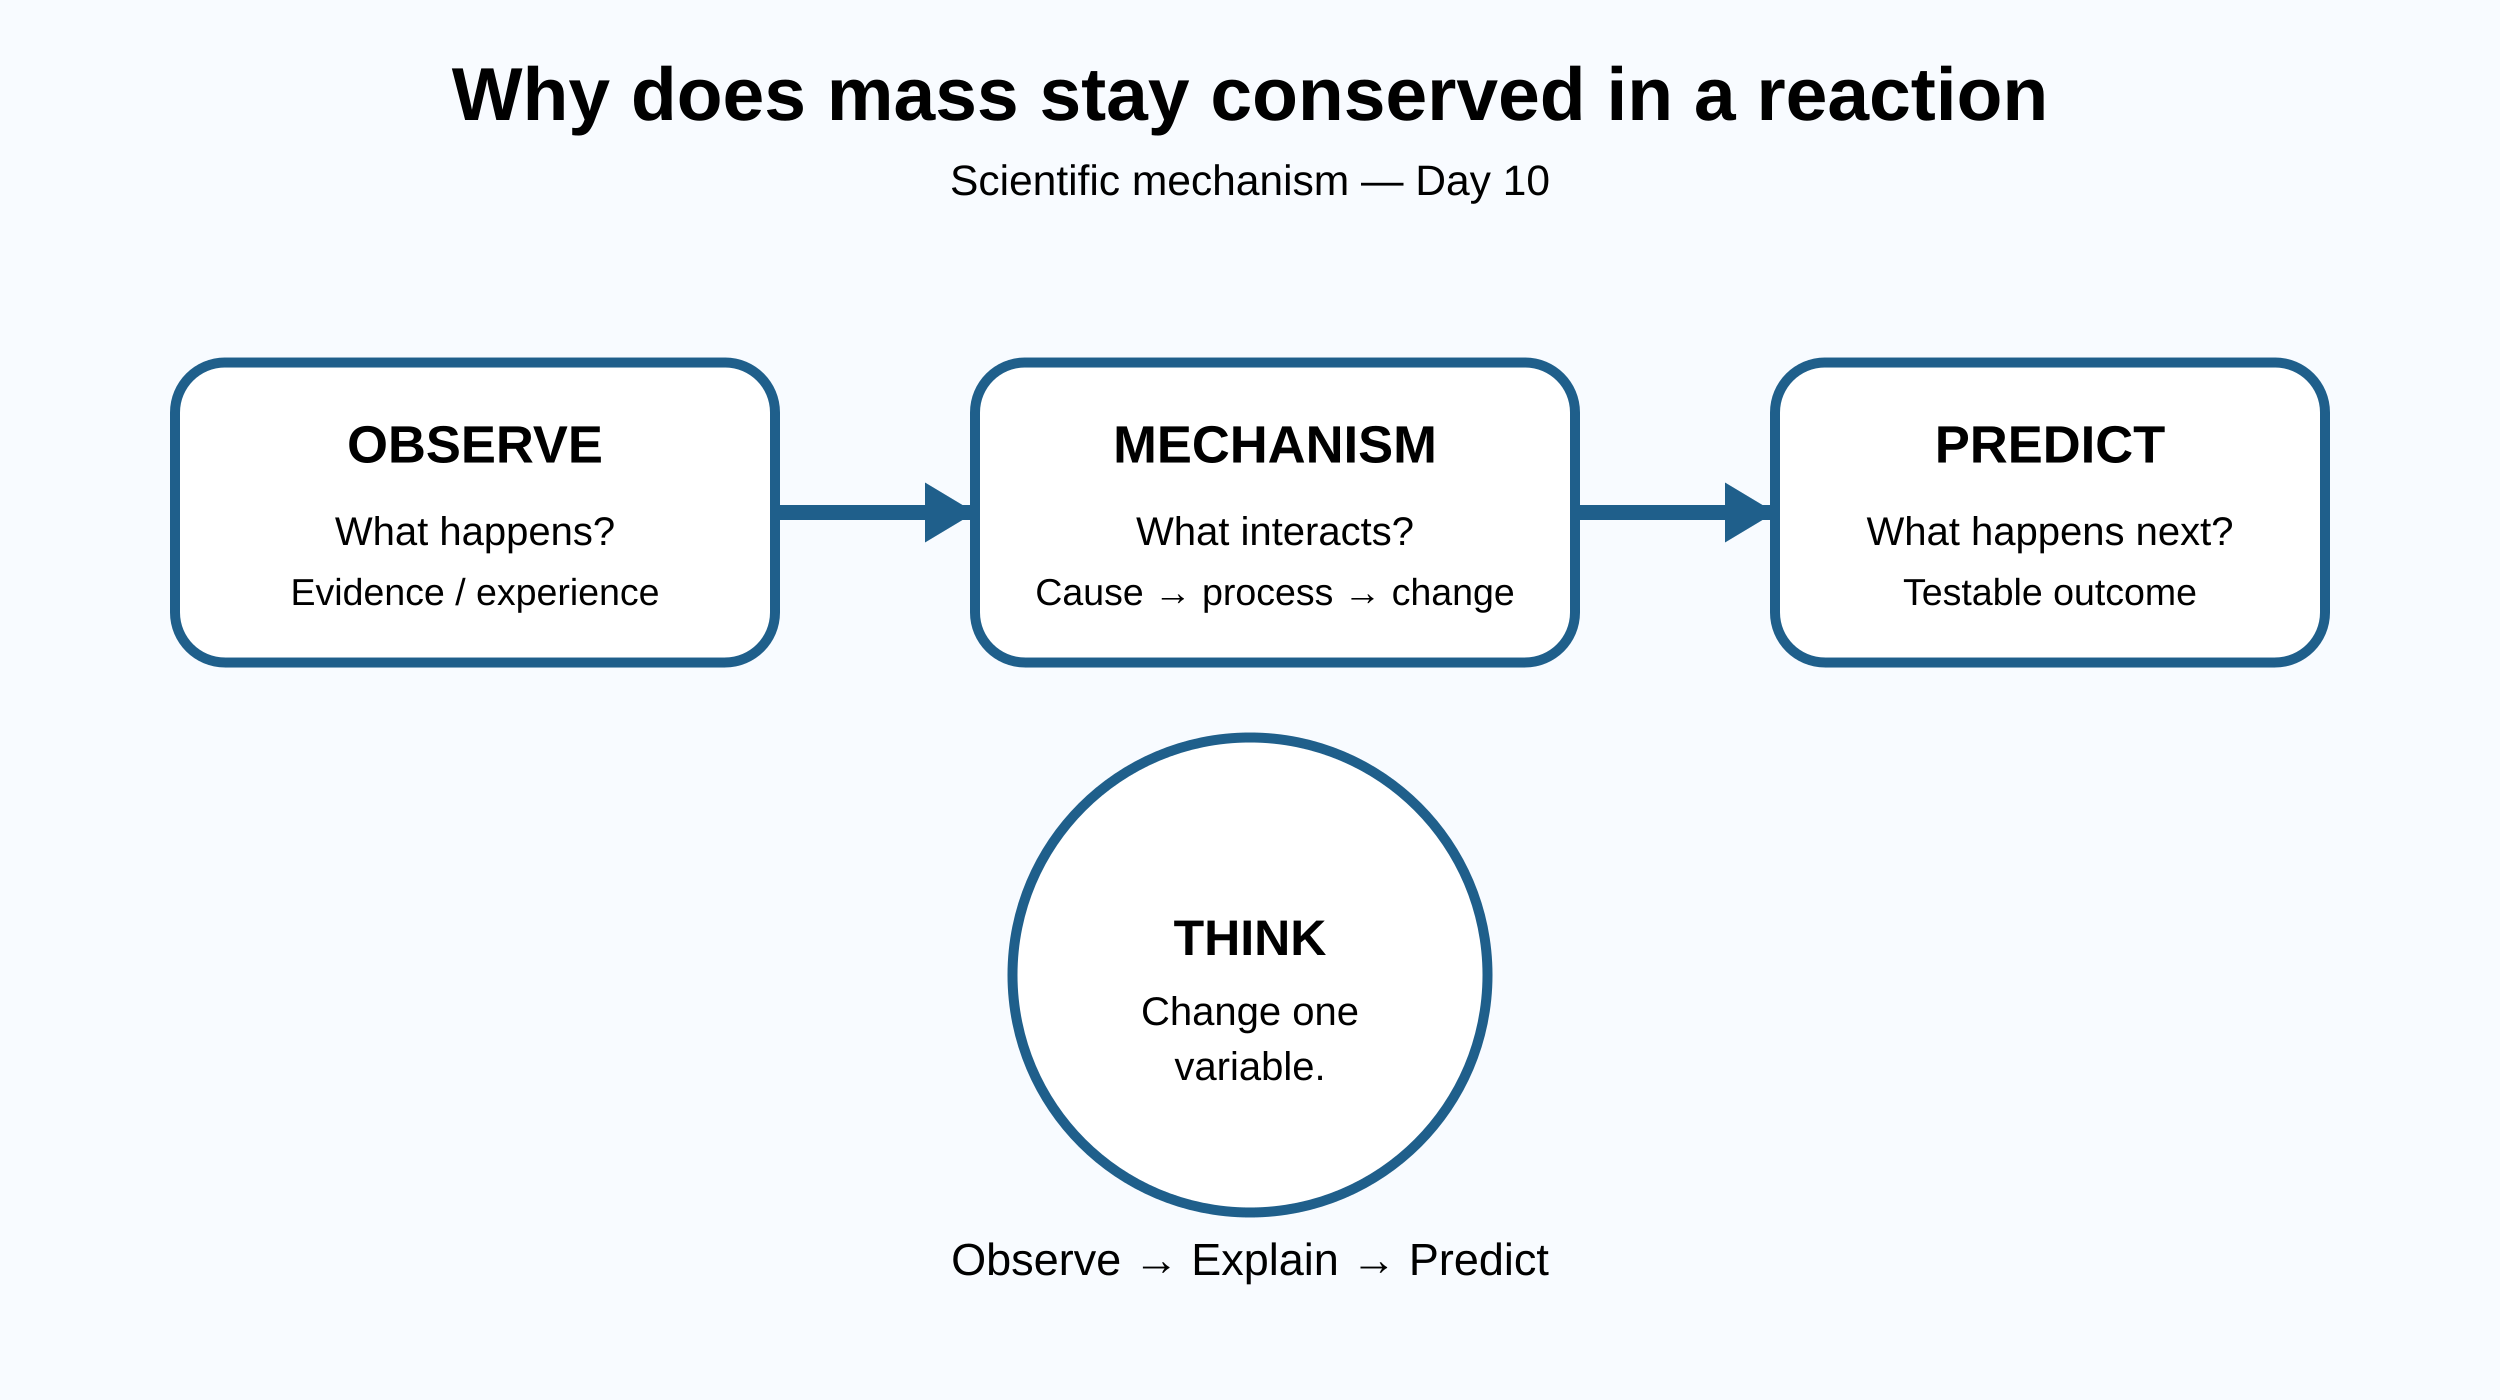
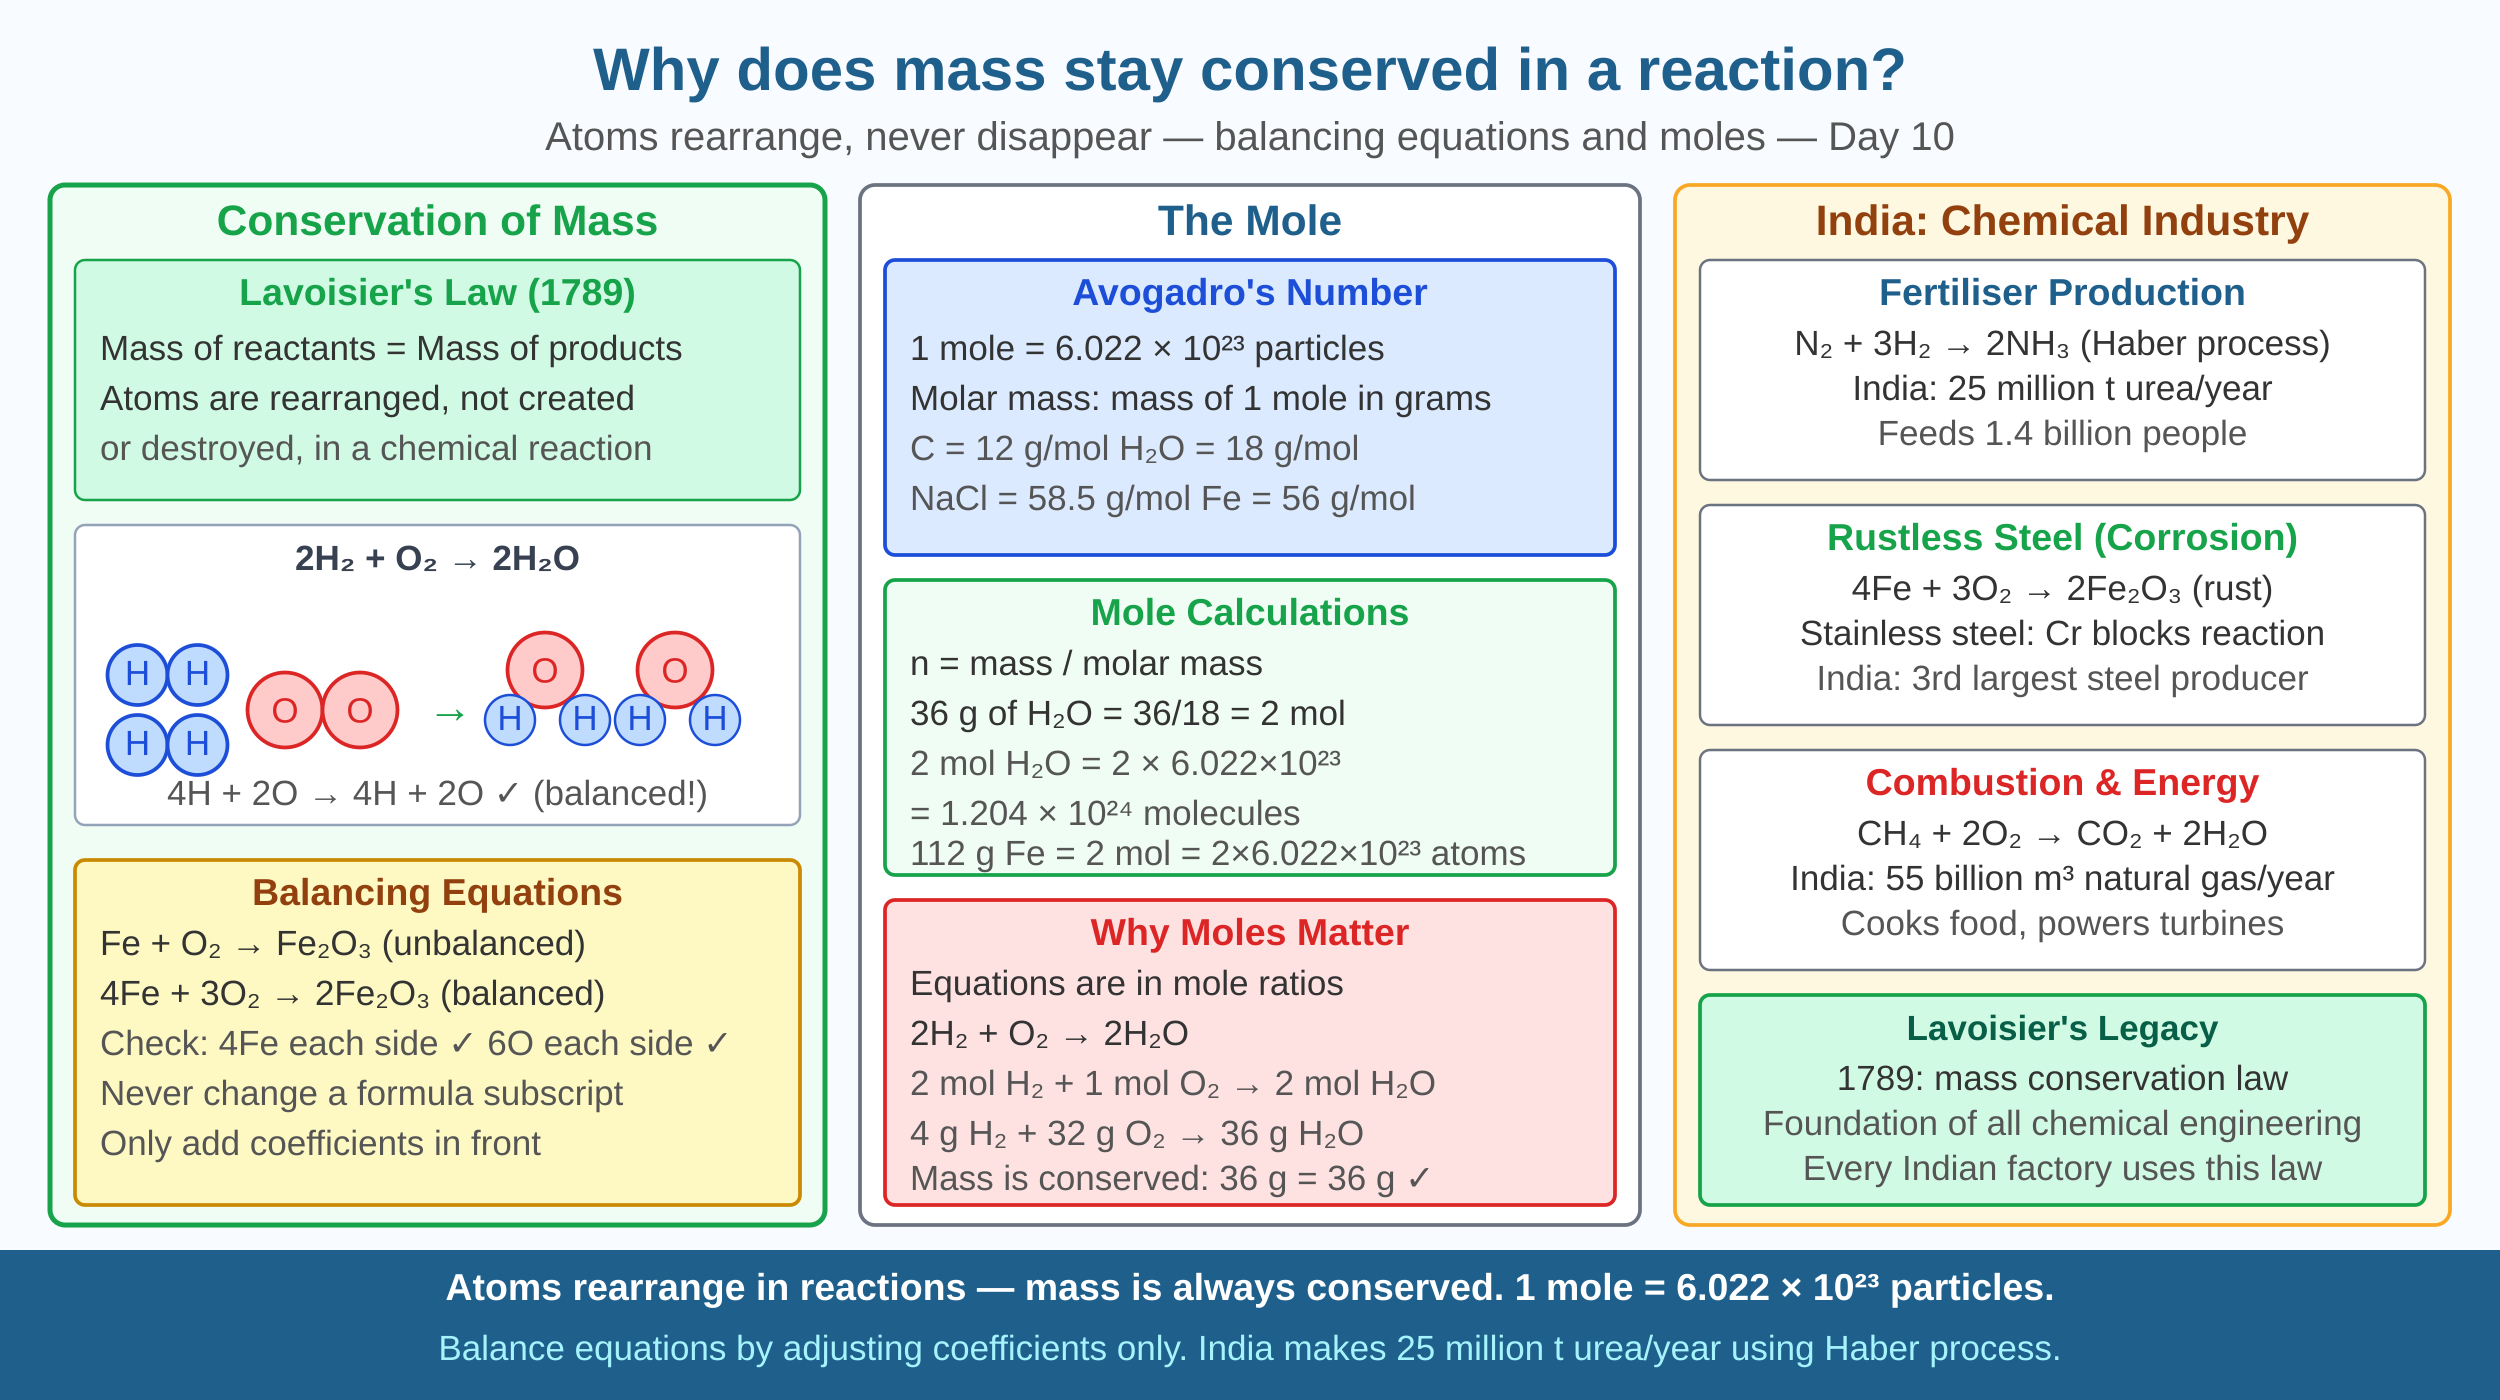
<svg xmlns="http://www.w3.org/2000/svg" width="1000" height="560" viewBox="0 0 1000 560">
  <rect width="1000" height="560" fill="#f8fbff" />
-   <text x="500" y="48" text-anchor="middle" font-family="Arial" font-size="30" font-weight="700">Why does mass stay conserved in a reaction</text>
-   <text x="500" y="78" text-anchor="middle" font-family="Arial" font-size="17">Scientific mechanism — Day 10</text>
-   <rect x="70" y="145" width="240" height="120" rx="20" fill="white" stroke="#1f5f8b" stroke-width="4" />
-   <text x="190" y="185" text-anchor="middle" font-family="Arial" font-size="21" font-weight="700">OBSERVE</text>
-   <text x="190" y="218" text-anchor="middle" font-family="Arial" font-size="16">What happens?</text>
-   <text x="190" y="242" text-anchor="middle" font-family="Arial" font-size="15">Evidence / experience</text>
-   <line x1="310" y1="205" x2="390" y2="205" stroke="#1f5f8b" stroke-width="6" />
-   <polygon points="390,205 370,193 370,217" fill="#1f5f8b" />
-   <rect x="390" y="145" width="240" height="120" rx="20" fill="white" stroke="#1f5f8b" stroke-width="4" />
-   <text x="510" y="185" text-anchor="middle" font-family="Arial" font-size="21" font-weight="700">MECHANISM</text>
-   <text x="510" y="218" text-anchor="middle" font-family="Arial" font-size="16">What interacts?</text>
-   <text x="510" y="242" text-anchor="middle" font-family="Arial" font-size="15">Cause → process → change</text>
-   <line x1="630" y1="205" x2="710" y2="205" stroke="#1f5f8b" stroke-width="6" />
-   <polygon points="710,205 690,193 690,217" fill="#1f5f8b" />
-   <rect x="710" y="145" width="220" height="120" rx="20" fill="white" stroke="#1f5f8b" stroke-width="4" />
-   <text x="820" y="185" text-anchor="middle" font-family="Arial" font-size="21" font-weight="700">PREDICT</text>
-   <text x="820" y="218" text-anchor="middle" font-family="Arial" font-size="16">What happens next?</text>
-   <text x="820" y="242" text-anchor="middle" font-family="Arial" font-size="15">Testable outcome</text>
-   <circle cx="500" cy="390" r="95" fill="white" stroke="#1f5f8b" stroke-width="4" />
-   <text x="500" y="382" text-anchor="middle" font-family="Arial" font-size="20" font-weight="700">THINK</text>
-   <text x="500" y="410" text-anchor="middle" font-family="Arial" font-size="16">Change one</text>
-   <text x="500" y="432" text-anchor="middle" font-family="Arial" font-size="16">variable.</text>
-   <text x="500" y="510" text-anchor="middle" font-family="Arial" font-size="18">Observe → Explain → Predict</text>
+   <text x="500" y="36" text-anchor="middle" font-family="Arial" font-size="24" font-weight="700" fill="#1f5f8b">Why does mass stay conserved in a reaction?</text>
+   <text x="500" y="60" text-anchor="middle" font-family="Arial" font-size="16" fill="#555">Atoms rearrange, never disappear — balancing equations and moles — Day 10</text>
+   <rect x="20" y="74" width="310" height="416" rx="6" fill="#f0fdf4" stroke="#16a34a" stroke-width="2" />
+   <text x="175" y="94" text-anchor="middle" font-family="Arial" font-size="17" font-weight="700" fill="#16a34a">Conservation of Mass</text>
+   <rect x="30" y="104" width="290" height="96" rx="4" fill="#d1fae5" stroke="#16a34a" stroke-width="1" />
+   <text x="175" y="122" text-anchor="middle" font-family="Arial" font-size="15" font-weight="700" fill="#16a34a">Lavoisier's Law (1789)</text>
+   <text x="40" y="144" font-family="Arial" font-size="14" fill="#333">Mass of reactants = Mass of products</text>
+   <text x="40" y="164" font-family="Arial" font-size="14" fill="#333">Atoms are rearranged, not created</text>
+   <text x="40" y="184" font-family="Arial" font-size="14" fill="#555">or destroyed, in a chemical reaction</text>
+   <rect x="30" y="210" width="290" height="120" rx="4" fill="white" stroke="#94a3b8" stroke-width="1" />
+   <text x="175" y="228" text-anchor="middle" font-family="Arial" font-size="14" font-weight="700" fill="#374151">2H₂ + O₂ → 2H₂O</text>
+   <circle cx="55" cy="270" r="12" fill="#bfdbfe" stroke="#1d4ed8" stroke-width="1.5" />
+   <text x="55" y="274" text-anchor="middle" font-family="Arial" font-size="14" fill="#1d4ed8">H</text>
+   <circle cx="79" cy="270" r="12" fill="#bfdbfe" stroke="#1d4ed8" stroke-width="1.5" />
+   <text x="79" y="274" text-anchor="middle" font-family="Arial" font-size="14" fill="#1d4ed8">H</text>
+   <circle cx="55" cy="298" r="12" fill="#bfdbfe" stroke="#1d4ed8" stroke-width="1.5" />
+   <text x="55" y="302" text-anchor="middle" font-family="Arial" font-size="14" fill="#1d4ed8">H</text>
+   <circle cx="79" cy="298" r="12" fill="#bfdbfe" stroke="#1d4ed8" stroke-width="1.5" />
+   <text x="79" y="302" text-anchor="middle" font-family="Arial" font-size="14" fill="#1d4ed8">H</text>
+   <circle cx="114" cy="284" r="15" fill="#fecaca" stroke="#dc2626" stroke-width="1.5" />
+   <text x="114" y="289" text-anchor="middle" font-family="Arial" font-size="14" fill="#dc2626">O</text>
+   <circle cx="144" cy="284" r="15" fill="#fecaca" stroke="#dc2626" stroke-width="1.5" />
+   <text x="144" y="289" text-anchor="middle" font-family="Arial" font-size="14" fill="#dc2626">O</text>
+   <text x="180" y="289" text-anchor="middle" font-family="Arial" font-size="18" fill="#16a34a">→</text>
+   <circle cx="218" cy="268" r="15" fill="#fecaca" stroke="#dc2626" stroke-width="1.5" />
+   <text x="218" y="273" text-anchor="middle" font-family="Arial" font-size="14" fill="#dc2626">O</text>
+   <circle cx="204" cy="288" r="10" fill="#bfdbfe" stroke="#1d4ed8" stroke-width="1" />
+   <text x="204" y="292" text-anchor="middle" font-family="Arial" font-size="14" fill="#1d4ed8">H</text>
+   <circle cx="234" cy="288" r="10" fill="#bfdbfe" stroke="#1d4ed8" stroke-width="1" />
+   <text x="234" y="292" text-anchor="middle" font-family="Arial" font-size="14" fill="#1d4ed8">H</text>
+   <circle cx="270" cy="268" r="15" fill="#fecaca" stroke="#dc2626" stroke-width="1.5" />
+   <text x="270" y="273" text-anchor="middle" font-family="Arial" font-size="14" fill="#dc2626">O</text>
+   <circle cx="256" cy="288" r="10" fill="#bfdbfe" stroke="#1d4ed8" stroke-width="1" />
+   <text x="256" y="292" text-anchor="middle" font-family="Arial" font-size="14" fill="#1d4ed8">H</text>
+   <circle cx="286" cy="288" r="10" fill="#bfdbfe" stroke="#1d4ed8" stroke-width="1" />
+   <text x="286" y="292" text-anchor="middle" font-family="Arial" font-size="14" fill="#1d4ed8">H</text>
+   <text x="175" y="322" text-anchor="middle" font-family="Arial" font-size="14" fill="#555">4H + 2O → 4H + 2O ✓ (balanced!)</text>
+   <rect x="30" y="344" width="290" height="138" rx="4" fill="#fef9c3" stroke="#ca8a04" stroke-width="1.5" />
+   <text x="175" y="362" text-anchor="middle" font-family="Arial" font-size="15" font-weight="700" fill="#92400e">Balancing Equations</text>
+   <text x="40" y="382" font-family="Arial" font-size="14" fill="#333">Fe + O₂ → Fe₂O₃ (unbalanced)</text>
+   <text x="40" y="402" font-family="Arial" font-size="14" fill="#333">4Fe + 3O₂ → 2Fe₂O₃ (balanced)</text>
+   <text x="40" y="422" font-family="Arial" font-size="14" fill="#555">Check: 4Fe each side ✓  6O each side ✓</text>
+   <text x="40" y="442" font-family="Arial" font-size="14" fill="#555">Never change a formula subscript</text>
+   <text x="40" y="462" font-family="Arial" font-size="14" fill="#555">Only add coefficients in front</text>
+   <rect x="344" y="74" width="312" height="416" rx="6" fill="white" stroke="#6b7280" stroke-width="1.5" />
+   <text x="500" y="94" text-anchor="middle" font-family="Arial" font-size="17" font-weight="700" fill="#1f5f8b">The Mole</text>
+   <rect x="354" y="104" width="292" height="118" rx="4" fill="#dbeafe" stroke="#1d4ed8" stroke-width="1.5" />
+   <text x="500" y="122" text-anchor="middle" font-family="Arial" font-size="15" font-weight="700" fill="#1d4ed8">Avogadro's Number</text>
+   <text x="364" y="144" font-family="Arial" font-size="14" fill="#333">1 mole = 6.022 × 10²³ particles</text>
+   <text x="364" y="164" font-family="Arial" font-size="14" fill="#333">Molar mass: mass of 1 mole in grams</text>
+   <text x="364" y="184" font-family="Arial" font-size="14" fill="#555">C = 12 g/mol   H₂O = 18 g/mol</text>
+   <text x="364" y="204" font-family="Arial" font-size="14" fill="#555">NaCl = 58.5 g/mol   Fe = 56 g/mol</text>
+   <rect x="354" y="232" width="292" height="118" rx="4" fill="#f0fdf4" stroke="#16a34a" stroke-width="1.5" />
+   <text x="500" y="250" text-anchor="middle" font-family="Arial" font-size="15" font-weight="700" fill="#16a34a">Mole Calculations</text>
+   <text x="364" y="270" font-family="Arial" font-size="14" fill="#333">n = mass / molar mass</text>
+   <text x="364" y="290" font-family="Arial" font-size="14" fill="#333">36 g of H₂O = 36/18 = 2 mol</text>
+   <text x="364" y="310" font-family="Arial" font-size="14" fill="#555">2 mol H₂O = 2 × 6.022×10²³</text>
+   <text x="364" y="330" font-family="Arial" font-size="14" fill="#555">= 1.204 × 10²⁴ molecules</text>
+   <text x="364" y="346" font-family="Arial" font-size="14" fill="#555">112 g Fe = 2 mol = 2×6.022×10²³ atoms</text>
+   <rect x="354" y="360" width="292" height="122" rx="4" fill="#fee2e2" stroke="#dc2626" stroke-width="1.5" />
+   <text x="500" y="378" text-anchor="middle" font-family="Arial" font-size="15" font-weight="700" fill="#dc2626">Why Moles Matter</text>
+   <text x="364" y="398" font-family="Arial" font-size="14" fill="#333">Equations are in mole ratios</text>
+   <text x="364" y="418" font-family="Arial" font-size="14" fill="#333">2H₂ + O₂ → 2H₂O</text>
+   <text x="364" y="438" font-family="Arial" font-size="14" fill="#555">2 mol H₂ + 1 mol O₂ → 2 mol H₂O</text>
+   <text x="364" y="458" font-family="Arial" font-size="14" fill="#555">4 g H₂ + 32 g O₂ → 36 g H₂O</text>
+   <text x="364" y="476" font-family="Arial" font-size="14" fill="#555">Mass is conserved: 36 g = 36 g ✓</text>
+   <rect x="670" y="74" width="310" height="416" rx="6" fill="#fff8e1" stroke="#f9a825" stroke-width="1.5" />
+   <text x="825" y="94" text-anchor="middle" font-family="Arial" font-size="17" font-weight="700" fill="#92400e">India: Chemical Industry</text>
+   <rect x="680" y="104" width="290" height="88" rx="4" fill="white" stroke="#6b7280" stroke-width="1" />
+   <text x="825" y="122" text-anchor="middle" font-family="Arial" font-size="15" font-weight="700" fill="#1f5f8b">Fertiliser Production</text>
+   <text x="825" y="142" text-anchor="middle" font-family="Arial" font-size="14" fill="#333">N₂ + 3H₂ → 2NH₃ (Haber process)</text>
+   <text x="825" y="160" text-anchor="middle" font-family="Arial" font-size="14" fill="#333">India: 25 million t urea/year</text>
+   <text x="825" y="178" text-anchor="middle" font-family="Arial" font-size="14" fill="#555">Feeds 1.4 billion people</text>
+   <rect x="680" y="202" width="290" height="88" rx="4" fill="white" stroke="#6b7280" stroke-width="1" />
+   <text x="825" y="220" text-anchor="middle" font-family="Arial" font-size="15" font-weight="700" fill="#16a34a">Rustless Steel (Corrosion)</text>
+   <text x="825" y="240" text-anchor="middle" font-family="Arial" font-size="14" fill="#333">4Fe + 3O₂ → 2Fe₂O₃ (rust)</text>
+   <text x="825" y="258" text-anchor="middle" font-family="Arial" font-size="14" fill="#333">Stainless steel: Cr blocks reaction</text>
+   <text x="825" y="276" text-anchor="middle" font-family="Arial" font-size="14" fill="#555">India: 3rd largest steel producer</text>
+   <rect x="680" y="300" width="290" height="88" rx="4" fill="white" stroke="#6b7280" stroke-width="1" />
+   <text x="825" y="318" text-anchor="middle" font-family="Arial" font-size="15" font-weight="700" fill="#dc2626">Combustion &amp; Energy</text>
+   <text x="825" y="338" text-anchor="middle" font-family="Arial" font-size="14" fill="#333">CH₄ + 2O₂ → CO₂ + 2H₂O</text>
+   <text x="825" y="356" text-anchor="middle" font-family="Arial" font-size="14" fill="#333">India: 55 billion m³ natural gas/year</text>
+   <text x="825" y="374" text-anchor="middle" font-family="Arial" font-size="14" fill="#555">Cooks food, powers turbines</text>
+   <rect x="680" y="398" width="290" height="84" rx="4" fill="#d1fae5" stroke="#16a34a" stroke-width="1.5" />
+   <text x="825" y="416" text-anchor="middle" font-family="Arial" font-size="14" font-weight="700" fill="#065f46">Lavoisier's Legacy</text>
+   <text x="825" y="436" text-anchor="middle" font-family="Arial" font-size="14" fill="#333">1789: mass conservation law</text>
+   <text x="825" y="454" text-anchor="middle" font-family="Arial" font-size="14" fill="#555">Foundation of all chemical engineering</text>
+   <text x="825" y="472" text-anchor="middle" font-family="Arial" font-size="14" fill="#555">Every Indian factory uses this law</text>
+   <rect x="0" y="500" width="1000" height="60" fill="#1f5f8b" />
+   <text x="500" y="520" text-anchor="middle" font-family="Arial" font-size="15" font-weight="700" fill="white">Atoms rearrange in reactions — mass is always conserved. 1 mole = 6.022 × 10²³ particles.</text>
+   <text x="500" y="544" text-anchor="middle" font-family="Arial" font-size="14" fill="#a5f3fc">Balance equations by adjusting coefficients only. India makes 25 million t urea/year using Haber process.</text>
</svg>
